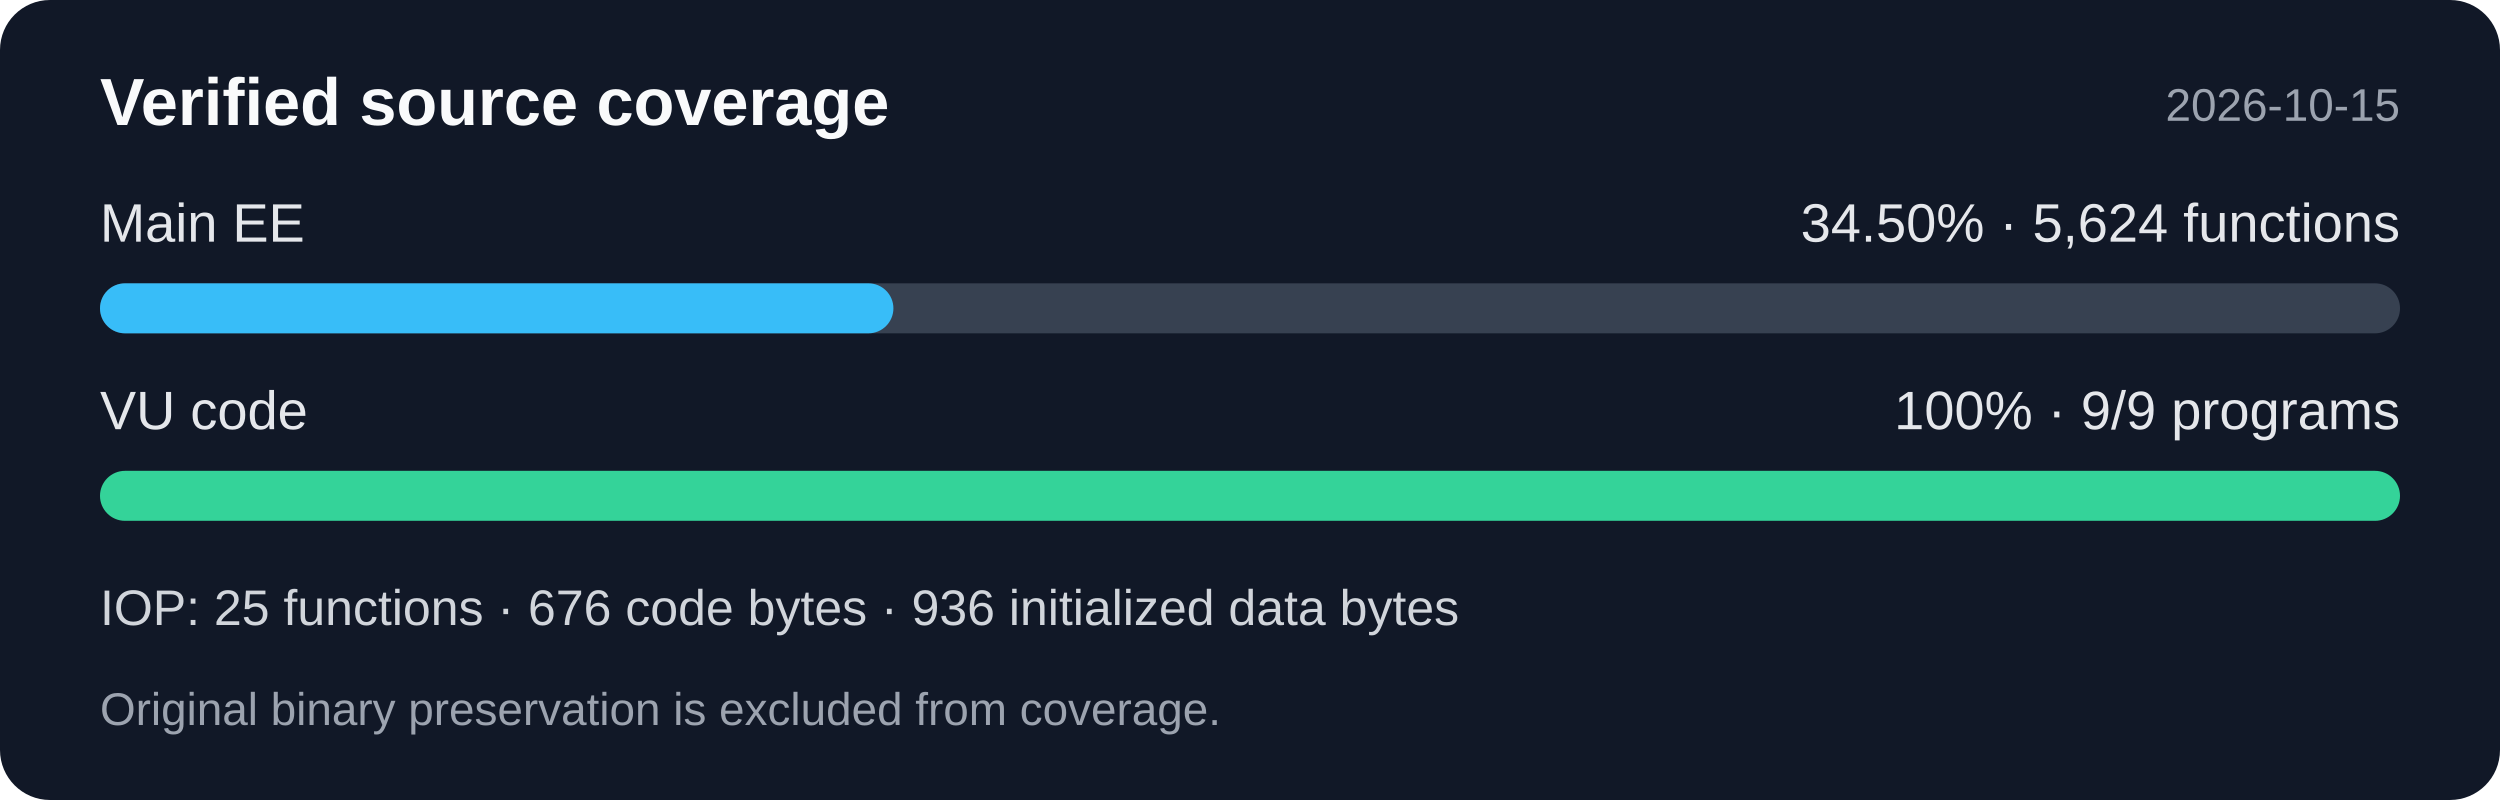
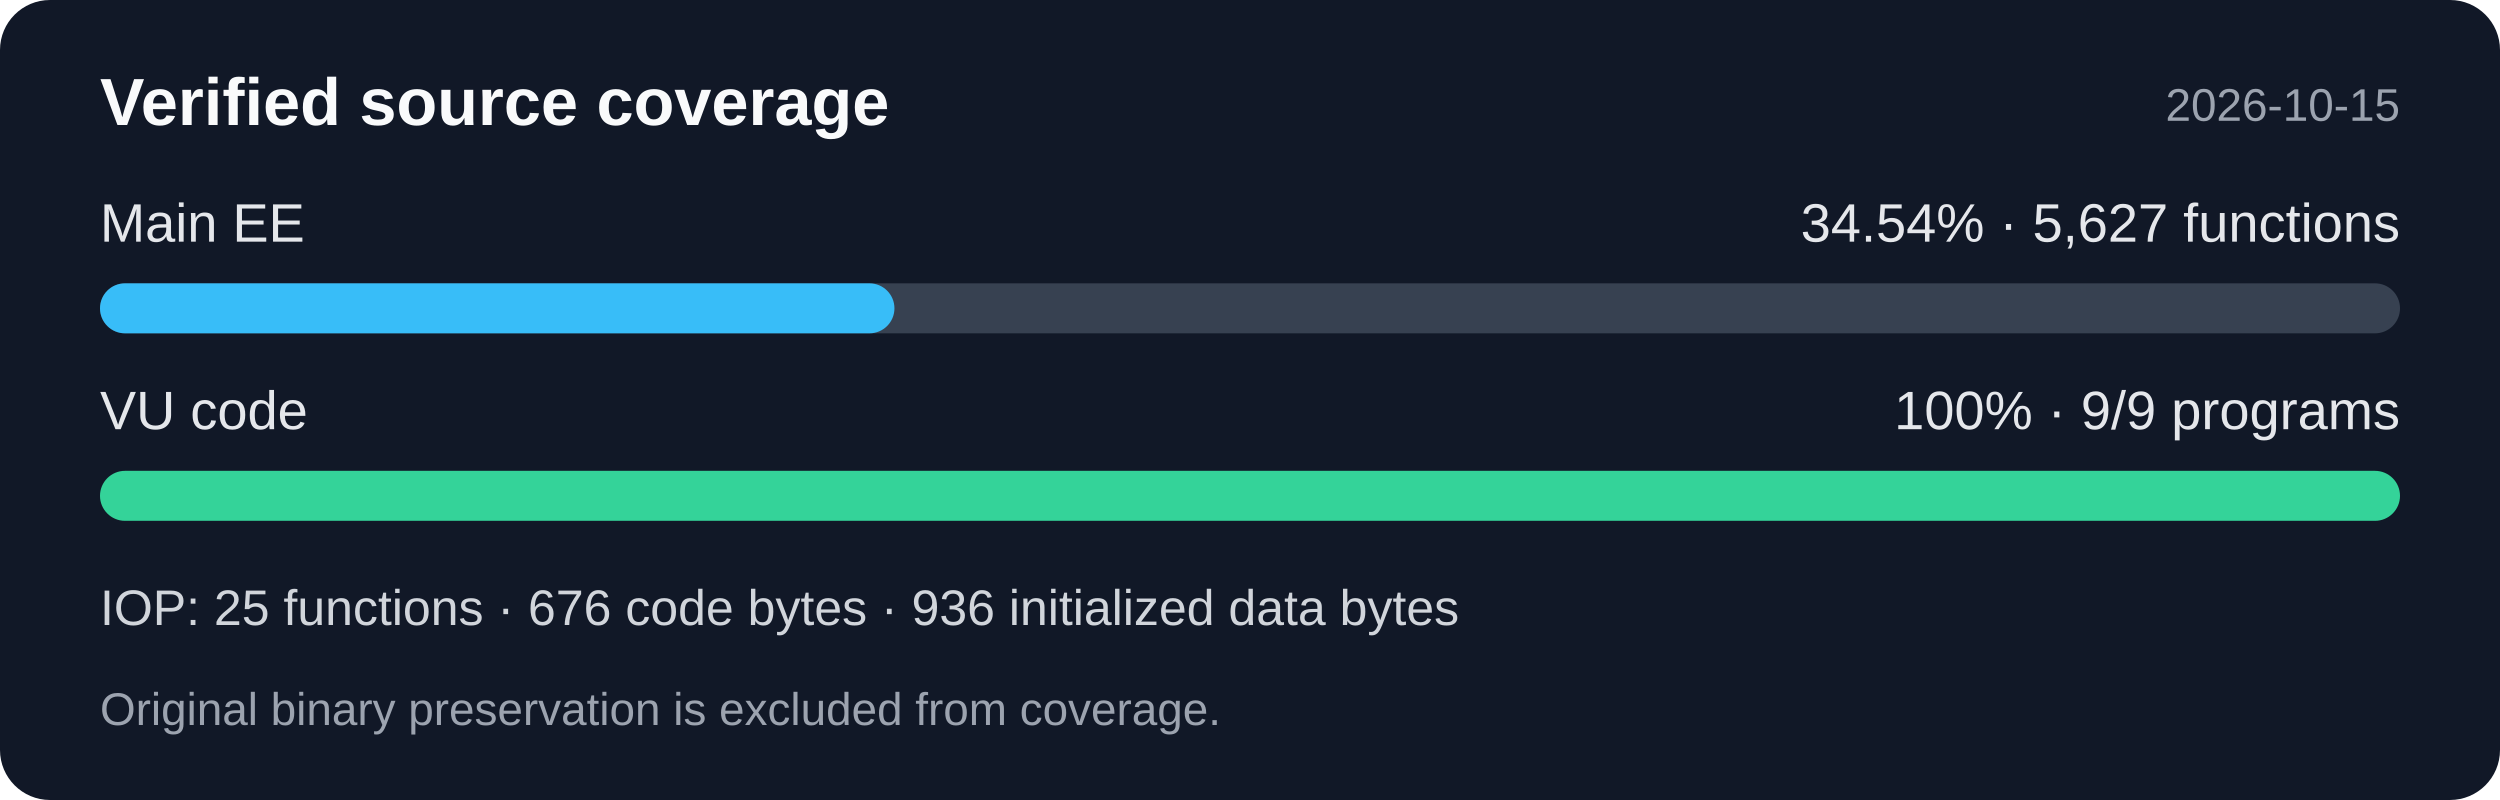
<svg xmlns="http://www.w3.org/2000/svg" width="600" height="192" viewBox="0 0 600 192" role="img" aria-labelledby="title desc">
  <rect width="600" height="192" rx="12" fill="#111827" />
  <g font-family="Segoe UI,Arial,sans-serif">
    <text x="24" y="30" fill="#f9fafb" font-size="16" font-weight="600">Verified source coverage</text>
    <text x="576" y="29" fill="#9ca3af" font-size="11" text-anchor="end">2026-10-15</text>
    <text x="24" y="58" fill="#e5e7eb" font-size="13">Main EE</text>
-     <text x="576" y="58" fill="#e5e7eb" font-size="13" text-anchor="end">34.50% · 5,624 functions</text>
+     <text x="576" y="58" fill="#e5e7eb" font-size="13" text-anchor="end">34.54% · 5,627 functions</text>
    <rect x="24" y="68" width="552" height="12" rx="6" fill="#374151" />
-     <rect x="24" y="68" width="190.418" height="12" rx="6" fill="#38bdf8" />
+     <rect x="24" y="68" width="190.667" height="12" rx="6" fill="#38bdf8" />
    <text x="24" y="103" fill="#e5e7eb" font-size="13">VU code</text>
    <text x="576" y="103" fill="#e5e7eb" font-size="13" text-anchor="end">100% · 9/9 programs</text>
    <rect x="24" y="113" width="552" height="12" rx="6" fill="#34d399" />
    <text x="24" y="150" fill="#d1d5db" font-size="12">IOP: 25 functions · 676 code bytes · 936 initialized data bytes</text>
    <text x="24" y="174" fill="#9ca3af" font-size="11">Original binary preservation is excluded from coverage.</text>
  </g>
</svg>
